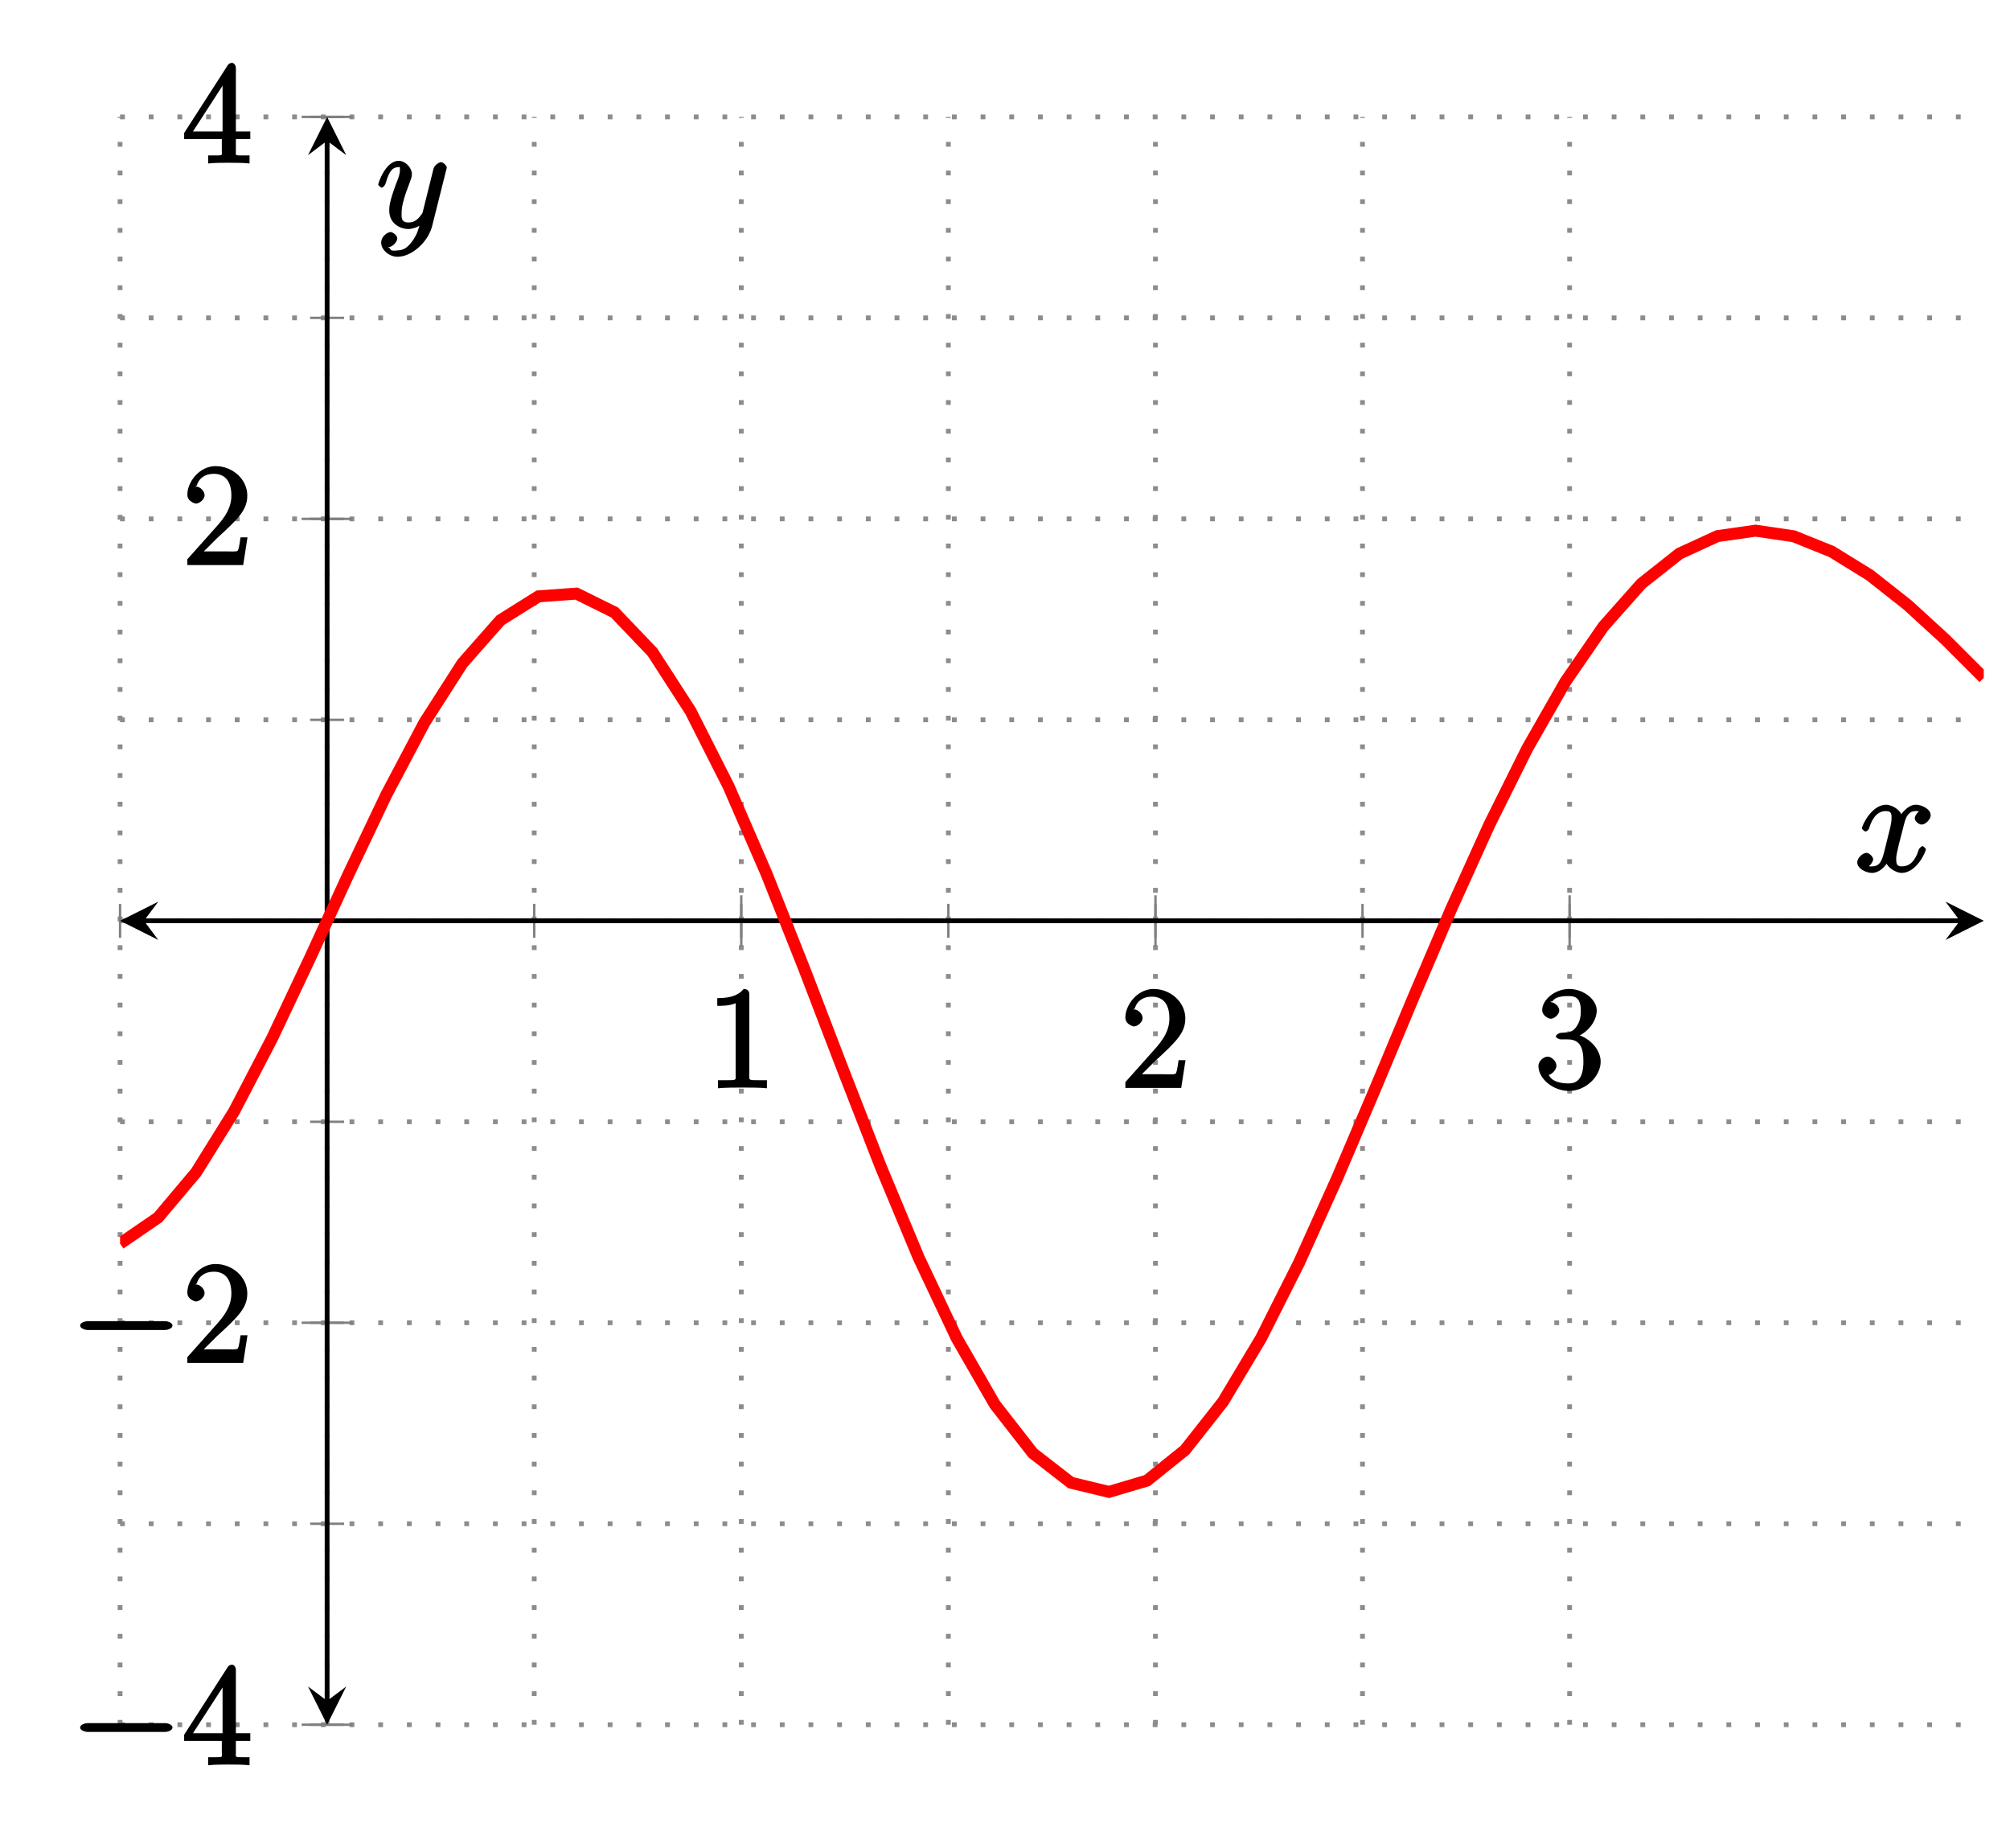
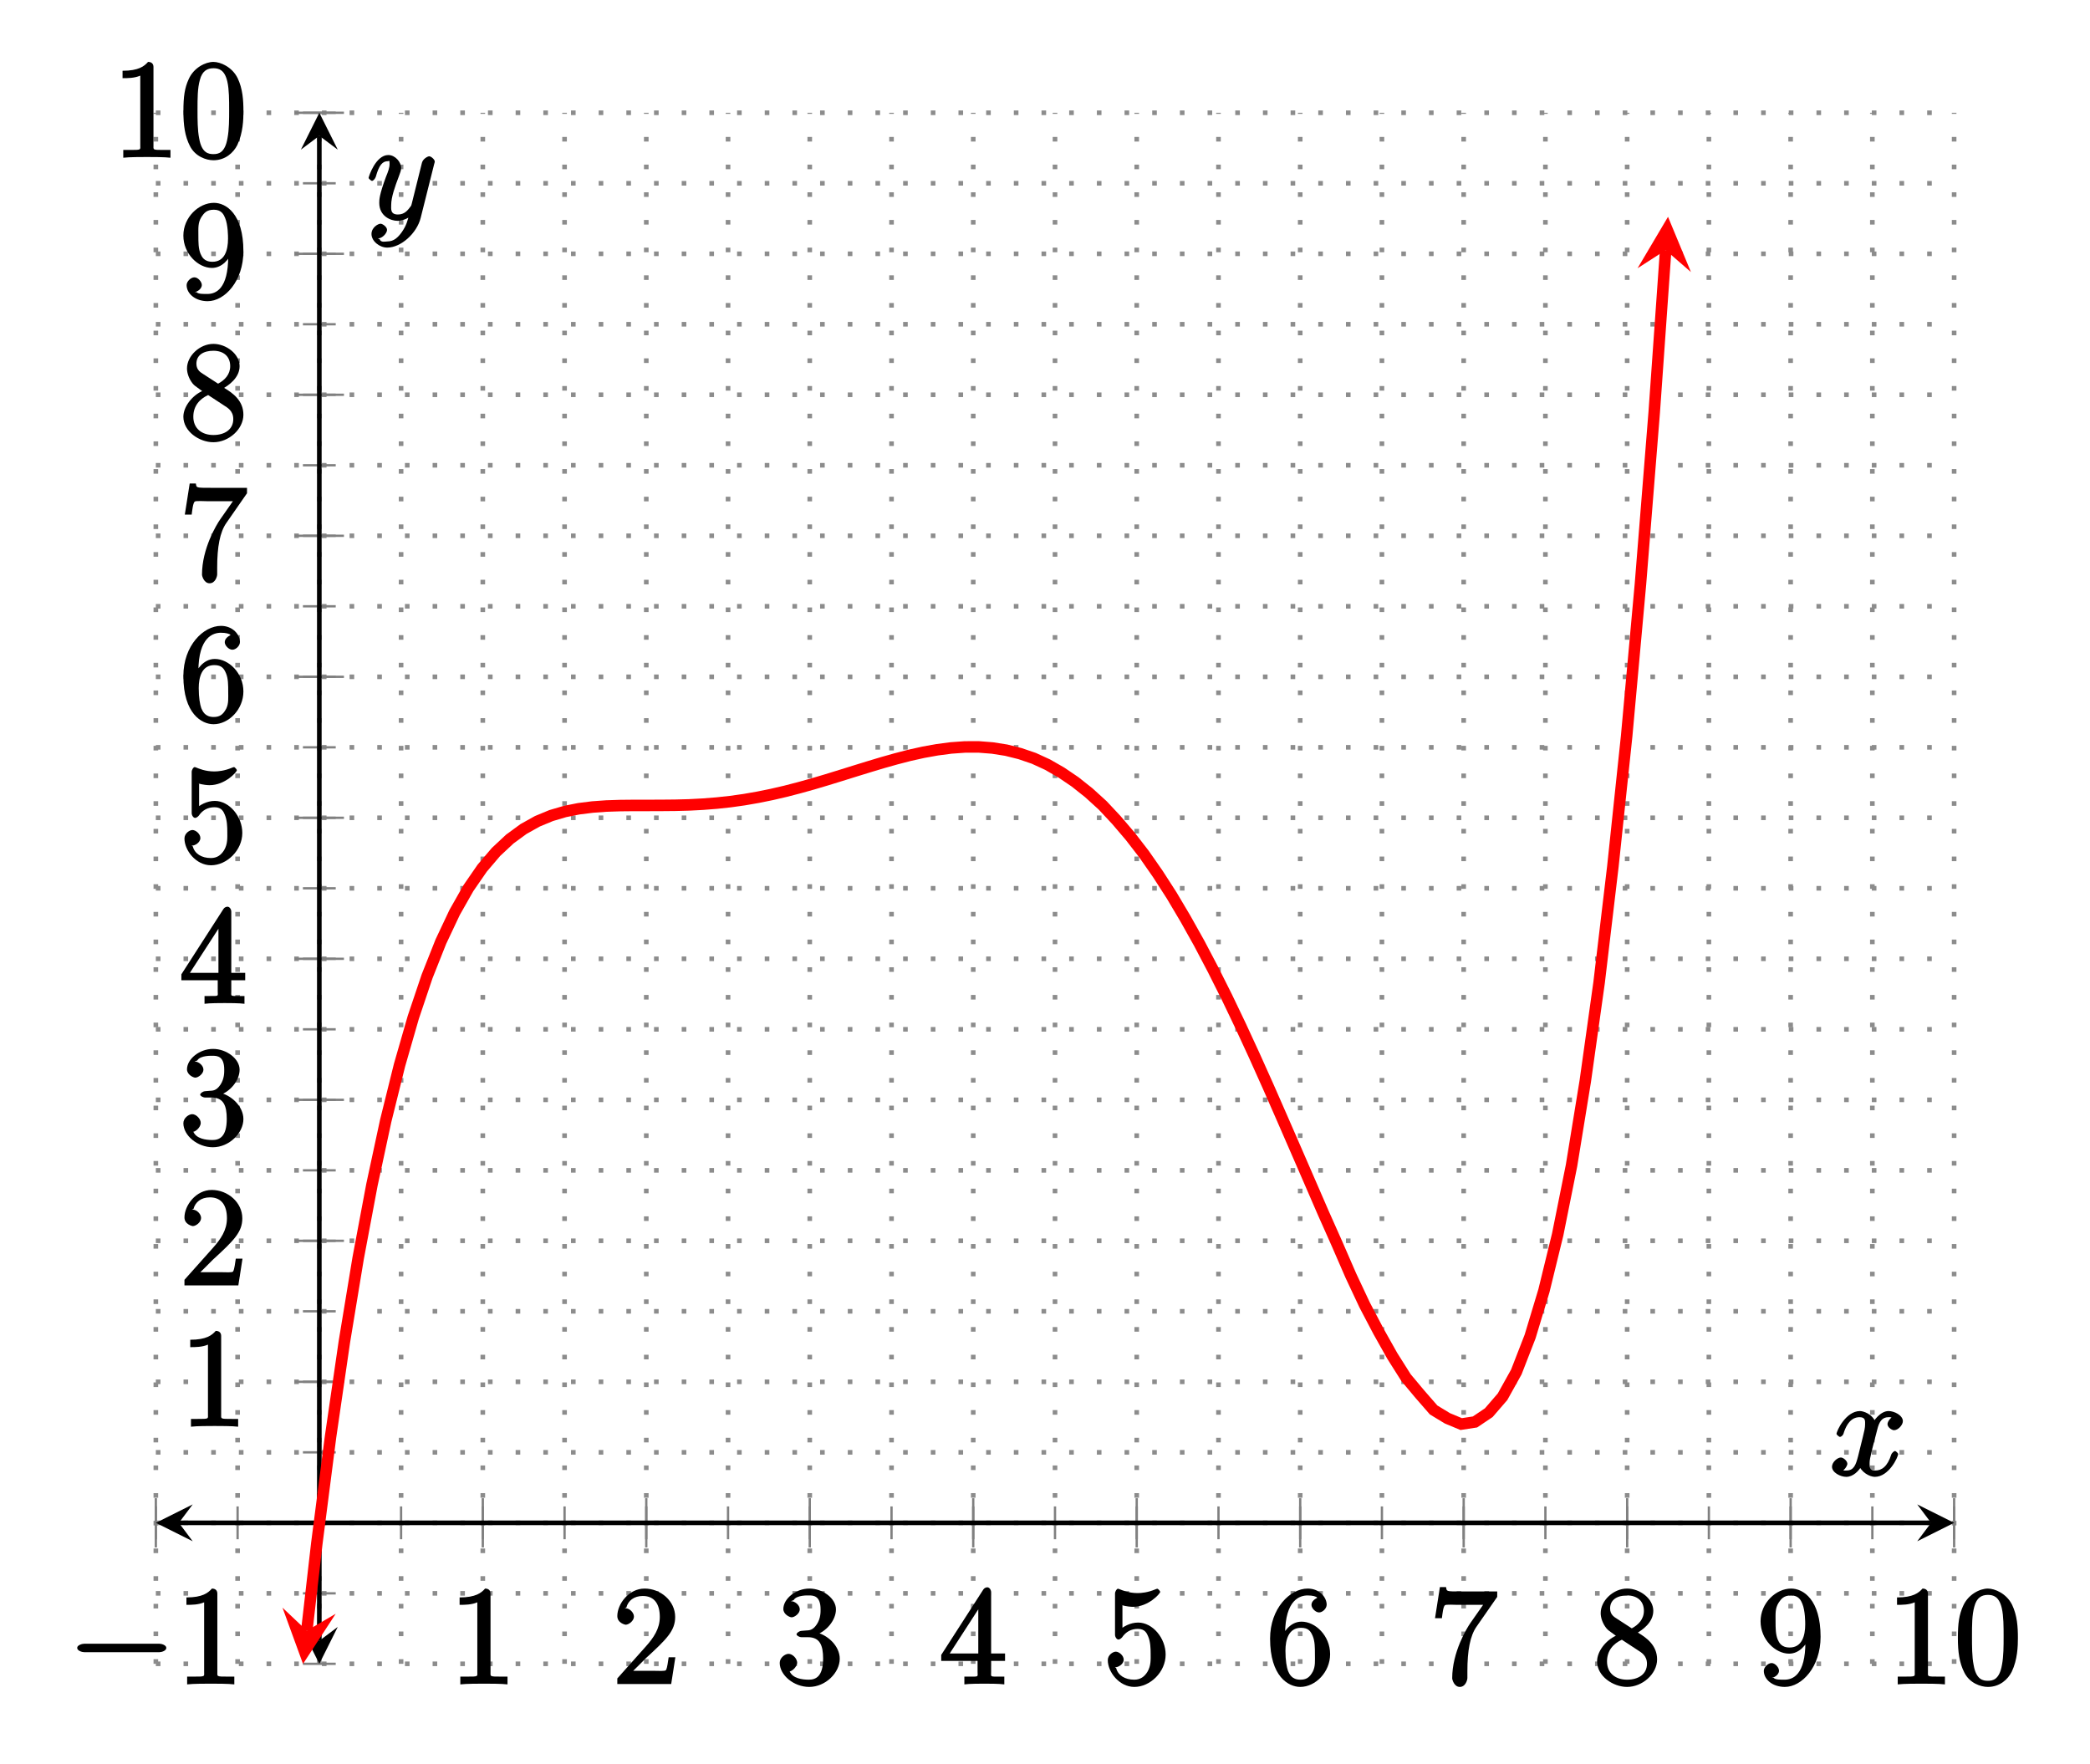
- <svg xmlns="http://www.w3.org/2000/svg" xmlns:xlink="http://www.w3.org/1999/xlink" width="167.61pt" height="154.03pt" viewBox="0 0 167.61 154.03" version="1.1">
+ <svg xmlns="http://www.w3.org/2000/svg" xmlns:xlink="http://www.w3.org/1999/xlink" width="180.63pt" height="152.43pt" viewBox="0 0 180.63 152.43" version="1.1">
  <defs>
    <g>
      <symbol overflow="visible" id="glyph0-0">
        <path style="stroke:none;" d="" />
      </symbol>
      <symbol overflow="visible" id="glyph0-1">
-         <path style="stroke:none;" d="M 3.594 -7.812 C 3.594 -8.078 3.438 -8.25 3.125 -8.25 C 2.797 -7.875 2.312 -7.484 0.922 -7.484 L 0.922 -6.844 C 1.359 -6.844 1.953 -6.844 2.453 -7.062 L 2.453 -1.062 C 2.453 -0.641 2.578 -0.641 1.531 -0.641 L 0.984 -0.641 L 0.984 0.031 C 1.484 -0.031 2.641 -0.031 3.031 -0.031 C 3.438 -0.031 4.578 -0.031 5.062 0.031 L 5.062 -0.641 L 4.531 -0.641 C 3.484 -0.641 3.594 -0.641 3.594 -1.062 Z M 3.594 -7.812 " />
-       </symbol>
-       <symbol overflow="visible" id="glyph0-2">
-         <path style="stroke:none;" d="M 5.266 -2.312 L 4.859 -2.312 C 4.797 -1.953 4.75 -1.406 4.625 -1.203 C 4.547 -1.094 3.984 -1.141 3.625 -1.141 L 1.406 -1.141 L 1.516 -0.891 C 1.844 -1.156 2.562 -1.922 2.875 -2.219 C 4.703 -3.891 5.422 -4.609 5.422 -5.797 C 5.422 -7.172 4.172 -8.25 2.781 -8.25 C 1.406 -8.25 0.422 -6.906 0.422 -5.875 C 0.422 -5.266 1.109 -5.125 1.141 -5.125 C 1.406 -5.125 1.859 -5.453 1.859 -5.828 C 1.859 -6.172 1.484 -6.547 1.141 -6.547 C 1.047 -6.547 1.016 -6.547 1.203 -6.609 C 1.359 -7.203 1.859 -7.609 2.625 -7.609 C 3.641 -7.609 4.094 -6.891 4.094 -5.797 C 4.094 -4.781 3.562 -4 2.875 -3.234 L 0.422 -0.484 L 0.422 0 L 5.078 0 L 5.438 -2.312 Z M 5.266 -2.312 " />
-       </symbol>
-       <symbol overflow="visible" id="glyph0-3">
-         <path style="stroke:none;" d="M 2.203 -4.594 C 2 -4.578 1.781 -4.406 1.781 -4.297 C 1.781 -4.188 2.016 -4.047 2.219 -4.047 L 2.766 -4.047 C 3.797 -4.047 4.078 -3.344 4.078 -2.203 C 4.078 -0.641 3.438 -0.375 2.844 -0.375 C 2.266 -0.375 1.453 -0.484 1.188 -1.094 C 1.328 -1.078 1.828 -1.438 1.828 -1.859 C 1.828 -2.219 1.422 -2.609 1.094 -2.609 C 0.797 -2.609 0.328 -2.281 0.328 -1.828 C 0.328 -0.766 1.547 0.25 2.875 0.25 C 4.297 0.25 5.516 -0.984 5.516 -2.188 C 5.516 -3.281 4.469 -4.297 3.328 -4.5 L 3.328 -4.203 C 4.359 -4.5 5.188 -5.516 5.188 -6.453 C 5.188 -7.406 4.047 -8.25 2.891 -8.25 C 1.703 -8.25 0.641 -7.359 0.641 -6.484 C 0.641 -6.016 1.188 -5.766 1.359 -5.766 C 1.609 -5.766 2.062 -6.094 2.062 -6.453 C 2.062 -6.844 1.609 -7.156 1.344 -7.156 C 1.281 -7.156 1.25 -7.156 1.531 -7.25 C 1.781 -7.703 2.797 -7.656 2.859 -7.656 C 3.25 -7.656 3.859 -7.625 3.859 -6.453 C 3.859 -6.234 3.875 -5.672 3.531 -5.156 C 3.172 -4.625 2.875 -4.641 2.562 -4.625 Z M 2.203 -4.594 " />
-       </symbol>
-       <symbol overflow="visible" id="glyph0-4">
-         <path style="stroke:none;" d="M 4.469 -7.922 C 4.469 -8.156 4.312 -8.359 4.141 -8.359 C 4.047 -8.359 3.891 -8.312 3.797 -8.172 L 0.156 -2.516 L 0.156 -2 L 3.297 -2 L 3.297 -1.047 C 3.297 -0.609 3.438 -0.641 2.562 -0.641 L 2.156 -0.641 L 2.156 0.031 C 2.609 -0.031 3.547 -0.031 3.891 -0.031 C 4.219 -0.031 5.172 -0.031 5.609 0.031 L 5.609 -0.641 L 5.219 -0.641 C 4.344 -0.641 4.469 -0.609 4.469 -1.047 L 4.469 -2 L 5.672 -2 L 5.672 -2.641 L 4.469 -2.641 Z M 3.359 -7 L 3.359 -2.641 L 0.891 -2.641 L 3.641 -6.891 Z M 3.359 -7 " />
+         <path style="stroke:none;" d="M 7.875 -2.75 C 8.078 -2.75 8.484 -2.875 8.484 -3.125 C 8.484 -3.359 8.078 -3.484 7.875 -3.484 L 1.406 -3.484 C 1.203 -3.484 0.781 -3.359 0.781 -3.125 C 0.781 -2.875 1.203 -2.75 1.406 -2.75 Z M 7.875 -2.75 " />
      </symbol>
      <symbol overflow="visible" id="glyph1-0">
        <path style="stroke:none;" d="" />
      </symbol>
      <symbol overflow="visible" id="glyph1-1">
-         <path style="stroke:none;" d="M 7.875 -2.75 C 8.078 -2.75 8.484 -2.875 8.484 -3.125 C 8.484 -3.359 8.078 -3.484 7.875 -3.484 L 1.406 -3.484 C 1.203 -3.484 0.781 -3.359 0.781 -3.125 C 0.781 -2.875 1.203 -2.75 1.406 -2.75 Z M 7.875 -2.75 " />
+         <path style="stroke:none;" d="M 3.594 -7.812 C 3.594 -8.078 3.438 -8.25 3.125 -8.25 C 2.797 -7.875 2.312 -7.484 0.922 -7.484 L 0.922 -6.844 C 1.359 -6.844 1.953 -6.844 2.453 -7.062 L 2.453 -1.062 C 2.453 -0.641 2.578 -0.641 1.531 -0.641 L 0.984 -0.641 L 0.984 0.031 C 1.484 -0.031 2.641 -0.031 3.031 -0.031 C 3.438 -0.031 4.578 -0.031 5.062 0.031 L 5.062 -0.641 L 4.531 -0.641 C 3.484 -0.641 3.594 -0.641 3.594 -1.062 Z M 3.594 -7.812 " />
+       </symbol>
+       <symbol overflow="visible" id="glyph1-2">
+         <path style="stroke:none;" d="M 5.266 -2.312 L 4.859 -2.312 C 4.797 -1.953 4.75 -1.406 4.625 -1.203 C 4.547 -1.094 3.984 -1.141 3.625 -1.141 L 1.406 -1.141 L 1.516 -0.891 C 1.844 -1.156 2.562 -1.922 2.875 -2.219 C 4.703 -3.891 5.422 -4.609 5.422 -5.797 C 5.422 -7.172 4.172 -8.25 2.781 -8.25 C 1.406 -8.25 0.422 -6.906 0.422 -5.875 C 0.422 -5.266 1.109 -5.125 1.141 -5.125 C 1.406 -5.125 1.859 -5.453 1.859 -5.828 C 1.859 -6.172 1.484 -6.547 1.141 -6.547 C 1.047 -6.547 1.016 -6.547 1.203 -6.609 C 1.359 -7.203 1.859 -7.609 2.625 -7.609 C 3.641 -7.609 4.094 -6.891 4.094 -5.797 C 4.094 -4.781 3.562 -4 2.875 -3.234 L 0.422 -0.484 L 0.422 0 L 5.078 0 L 5.438 -2.312 Z M 5.266 -2.312 " />
+       </symbol>
+       <symbol overflow="visible" id="glyph1-3">
+         <path style="stroke:none;" d="M 2.203 -4.594 C 2 -4.578 1.781 -4.406 1.781 -4.297 C 1.781 -4.188 2.016 -4.047 2.219 -4.047 L 2.766 -4.047 C 3.797 -4.047 4.078 -3.344 4.078 -2.203 C 4.078 -0.641 3.438 -0.375 2.844 -0.375 C 2.266 -0.375 1.453 -0.484 1.188 -1.094 C 1.328 -1.078 1.828 -1.438 1.828 -1.859 C 1.828 -2.219 1.422 -2.609 1.094 -2.609 C 0.797 -2.609 0.328 -2.281 0.328 -1.828 C 0.328 -0.766 1.547 0.25 2.875 0.25 C 4.297 0.25 5.516 -0.984 5.516 -2.188 C 5.516 -3.281 4.469 -4.297 3.328 -4.5 L 3.328 -4.203 C 4.359 -4.5 5.188 -5.516 5.188 -6.453 C 5.188 -7.406 4.047 -8.25 2.891 -8.25 C 1.703 -8.25 0.641 -7.359 0.641 -6.484 C 0.641 -6.016 1.188 -5.766 1.359 -5.766 C 1.609 -5.766 2.062 -6.094 2.062 -6.453 C 2.062 -6.844 1.609 -7.156 1.344 -7.156 C 1.281 -7.156 1.25 -7.156 1.531 -7.25 C 1.781 -7.703 2.797 -7.656 2.859 -7.656 C 3.25 -7.656 3.859 -7.625 3.859 -6.453 C 3.859 -6.234 3.875 -5.672 3.531 -5.156 C 3.172 -4.625 2.875 -4.641 2.562 -4.625 Z M 2.203 -4.594 " />
+       </symbol>
+       <symbol overflow="visible" id="glyph1-4">
+         <path style="stroke:none;" d="M 4.469 -7.922 C 4.469 -8.156 4.312 -8.359 4.141 -8.359 C 4.047 -8.359 3.891 -8.312 3.797 -8.172 L 0.156 -2.516 L 0.156 -2 L 3.297 -2 L 3.297 -1.047 C 3.297 -0.609 3.438 -0.641 2.562 -0.641 L 2.156 -0.641 L 2.156 0.031 C 2.609 -0.031 3.547 -0.031 3.891 -0.031 C 4.219 -0.031 5.172 -0.031 5.609 0.031 L 5.609 -0.641 L 5.219 -0.641 C 4.344 -0.641 4.469 -0.609 4.469 -1.047 L 4.469 -2 L 5.672 -2 L 5.672 -2.641 L 4.469 -2.641 Z M 3.359 -7 L 3.359 -2.641 L 0.891 -2.641 L 3.641 -6.891 Z M 3.359 -7 " />
+       </symbol>
+       <symbol overflow="visible" id="glyph1-5">
+         <path style="stroke:none;" d="M 1.531 -6.844 C 2.047 -6.688 2.469 -6.672 2.594 -6.672 C 3.938 -6.672 4.953 -7.812 4.953 -7.969 C 4.953 -8.016 4.781 -8.234 4.703 -8.234 C 4.688 -8.234 4.656 -8.234 4.547 -8.188 C 3.891 -7.906 3.312 -7.859 3 -7.859 C 2.219 -7.859 1.656 -8.109 1.422 -8.203 C 1.344 -8.234 1.312 -8.234 1.297 -8.234 C 1.203 -8.234 1.047 -8.016 1.047 -7.812 L 1.047 -4.266 C 1.047 -4.047 1.203 -3.844 1.344 -3.844 C 1.406 -3.844 1.531 -3.891 1.656 -4.031 C 1.984 -4.516 2.438 -4.766 3.031 -4.766 C 3.672 -4.766 3.812 -4.328 3.906 -4.125 C 4.109 -3.656 4.125 -3.078 4.125 -2.625 C 4.125 -2.156 4.172 -1.594 3.844 -1.047 C 3.578 -0.625 3.234 -0.375 2.703 -0.375 C 1.906 -0.375 1.297 -0.75 1.141 -1.391 C 0.984 -1.453 1.047 -1.453 1.109 -1.453 C 1.312 -1.453 1.797 -1.703 1.797 -2.109 C 1.797 -2.453 1.406 -2.797 1.109 -2.797 C 0.891 -2.797 0.422 -2.531 0.422 -2.062 C 0.422 -1.047 1.406 0.25 2.719 0.25 C 4.078 0.25 5.422 -1.031 5.422 -2.547 C 5.422 -3.969 4.297 -5.312 3.047 -5.312 C 2.359 -5.312 1.719 -4.953 1.406 -4.625 L 1.688 -4.516 L 1.688 -6.797 Z M 1.531 -6.844 " />
+       </symbol>
+       <symbol overflow="visible" id="glyph1-6">
+         <path style="stroke:none;" d="M 1.625 -4.297 C 1.625 -7.328 2.938 -7.656 3.578 -7.656 C 4.016 -7.656 4.328 -7.562 4.391 -7.469 C 4.531 -7.469 3.906 -7.312 3.906 -6.828 C 3.906 -6.562 4.25 -6.188 4.562 -6.188 C 4.859 -6.188 5.219 -6.516 5.219 -6.859 C 5.219 -7.484 4.609 -8.25 3.578 -8.25 C 2.062 -8.25 0.328 -6.547 0.328 -3.922 C 0.328 -0.641 1.922 0.25 2.938 0.25 C 4.25 0.25 5.516 -1.031 5.516 -2.578 C 5.516 -4.172 4.25 -5.391 3.047 -5.391 C 1.984 -5.391 1.422 -4.312 1.297 -3.984 L 1.625 -3.984 Z M 2.938 -0.375 C 2.188 -0.375 1.984 -0.891 1.875 -1.141 C 1.766 -1.453 1.656 -2.031 1.656 -2.875 C 1.656 -3.812 1.922 -4.859 3 -4.859 C 3.656 -4.859 3.844 -4.547 4.016 -4.141 C 4.203 -3.703 4.203 -3.109 4.203 -2.594 C 4.203 -1.984 4.25 -1.547 4.031 -1.094 C 3.734 -0.531 3.422 -0.375 2.938 -0.375 Z M 2.938 -0.375 " />
+       </symbol>
+       <symbol overflow="visible" id="glyph1-7">
+         <path style="stroke:none;" d="M 5.828 -7.562 L 5.828 -8 L 2.797 -8 C 1.344 -8 1.484 -8 1.406 -8.375 L 0.875 -8.375 L 0.453 -5.688 L 1.047 -5.688 C 1.094 -6.047 1.156 -6.688 1.312 -6.812 C 1.406 -6.891 2.203 -6.844 2.359 -6.844 L 4.609 -6.844 L 3.516 -5.281 C 3.188 -4.812 1.938 -2.75 1.938 -0.5 C 1.938 -0.375 2.109 0.25 2.594 0.25 C 3.094 0.25 3.25 -0.359 3.25 -0.516 L 3.25 -1.109 C 3.25 -2.891 3.484 -4.172 4.047 -4.969 L 5.828 -7.531 Z M 5.828 -7.562 " />
+       </symbol>
+       <symbol overflow="visible" id="glyph1-8">
+         <path style="stroke:none;" d="M 3.672 -4.344 C 4.266 -4.672 5.188 -5.328 5.188 -6.328 C 5.188 -7.375 4.031 -8.25 2.922 -8.25 C 1.75 -8.25 0.641 -7.219 0.641 -6.125 C 0.641 -5.719 0.812 -5.219 1.141 -4.812 C 1.281 -4.656 1.297 -4.641 1.953 -4.172 C 1.094 -3.781 0.328 -2.828 0.328 -1.953 C 0.328 -0.688 1.703 0.25 2.922 0.25 C 4.25 0.25 5.516 -0.875 5.516 -2.125 C 5.516 -3.344 4.609 -4 3.844 -4.453 Z M 2.047 -5.641 C 1.891 -5.75 1.453 -5.953 1.453 -6.531 C 1.453 -7.312 2.109 -7.656 2.922 -7.656 C 3.781 -7.656 4.375 -7.188 4.375 -6.328 C 4.375 -5.594 3.891 -5.109 3.328 -4.812 Z M 2.375 -3.891 L 3.828 -2.938 C 4.141 -2.734 4.641 -2.469 4.641 -1.75 C 4.641 -0.844 3.891 -0.375 2.922 -0.375 C 1.906 -0.375 1.188 -0.953 1.188 -1.953 C 1.188 -2.875 1.719 -3.484 2.469 -3.828 Z M 2.375 -3.891 " />
+       </symbol>
+       <symbol overflow="visible" id="glyph1-9">
+         <path style="stroke:none;" d="M 4.203 -3.625 C 4.203 -0.797 3.125 -0.375 2.406 -0.375 C 2.109 -0.375 1.594 -0.359 1.469 -0.531 L 1.25 -0.531 C 1.344 -0.5 1.922 -0.719 1.922 -1.156 C 1.922 -1.422 1.594 -1.812 1.281 -1.812 C 0.969 -1.812 0.609 -1.453 0.609 -1.141 C 0.609 -0.391 1.375 0.25 2.422 0.25 C 3.906 0.25 5.516 -1.484 5.516 -4.078 C 5.516 -7.297 4.016 -8.25 2.969 -8.25 C 1.656 -8.25 0.328 -7 0.328 -5.422 C 0.328 -3.844 1.609 -2.625 2.797 -2.625 C 3.688 -2.625 4.297 -3.406 4.531 -4.016 L 4.203 -4.016 Z M 2.844 -3.156 C 2.094 -3.156 1.922 -3.609 1.812 -3.844 C 1.625 -4.297 1.625 -4.859 1.625 -5.406 C 1.625 -6.078 1.578 -6.531 1.891 -7.031 C 2.109 -7.344 2.312 -7.656 2.969 -7.656 C 3.641 -7.656 3.828 -7.203 3.938 -6.938 C 4.188 -6.344 4.188 -5.328 4.188 -5.156 C 4.188 -4.141 3.891 -3.156 2.844 -3.156 Z M 2.844 -3.156 " />
+       </symbol>
+       <symbol overflow="visible" id="glyph1-10">
+         <path style="stroke:none;" d="M 5.516 -3.969 C 5.516 -4.953 5.453 -5.922 5.016 -6.844 C 4.531 -7.828 3.516 -8.25 2.922 -8.25 C 2.234 -8.25 1.219 -7.75 0.781 -6.75 C 0.438 -6 0.328 -5.266 0.328 -3.969 C 0.328 -2.812 0.453 -1.828 0.891 -0.984 C 1.344 -0.078 2.297 0.25 2.922 0.25 C 3.953 0.25 4.656 -0.406 4.984 -1.062 C 5.484 -2.109 5.516 -3.281 5.516 -3.969 Z M 2.922 -0.281 C 2.531 -0.281 1.906 -0.344 1.688 -1.656 C 1.547 -2.359 1.547 -3.281 1.547 -4.109 C 1.547 -5.094 1.547 -5.969 1.75 -6.688 C 1.953 -7.484 2.406 -7.703 2.922 -7.703 C 3.375 -7.703 3.891 -7.578 4.125 -6.547 C 4.281 -5.875 4.281 -4.922 4.281 -4.109 C 4.281 -3.312 4.281 -2.406 4.141 -1.672 C 3.922 -0.359 3.328 -0.281 2.922 -0.281 Z M 2.922 -0.281 " />
      </symbol>
      <symbol overflow="visible" id="glyph2-0">
        <path style="stroke:none;" d="" />
      </symbol>
      <symbol overflow="visible" id="glyph2-1">
        <path style="stroke:none;" d="M 5.672 -5.172 C 5.281 -5.109 4.969 -4.656 4.969 -4.438 C 4.969 -4.141 5.359 -3.906 5.531 -3.906 C 5.891 -3.906 6.297 -4.359 6.297 -4.688 C 6.297 -5.188 5.562 -5.562 5.062 -5.562 C 4.344 -5.562 3.766 -4.703 3.656 -4.469 L 3.984 -4.469 C 3.703 -5.359 2.812 -5.562 2.594 -5.562 C 1.375 -5.562 0.562 -3.844 0.562 -3.578 C 0.562 -3.531 0.781 -3.328 0.859 -3.328 C 0.953 -3.328 1.094 -3.438 1.156 -3.578 C 1.562 -4.922 2.219 -5.031 2.562 -5.031 C 3.094 -5.031 3.031 -4.672 3.031 -4.391 C 3.031 -4.125 2.969 -3.844 2.828 -3.281 L 2.422 -1.641 C 2.234 -0.922 2.062 -0.422 1.422 -0.422 C 1.359 -0.422 1.172 -0.375 0.922 -0.531 L 0.812 -0.281 C 1.25 -0.359 1.5 -0.859 1.5 -1 C 1.5 -1.25 1.156 -1.547 0.938 -1.547 C 0.641 -1.547 0.172 -1.141 0.172 -0.75 C 0.172 -0.25 0.891 0.125 1.406 0.125 C 1.984 0.125 2.5 -0.375 2.75 -0.859 L 2.469 -0.969 C 2.672 -0.266 3.438 0.125 3.875 0.125 C 5.094 0.125 5.891 -1.594 5.891 -1.859 C 5.891 -1.906 5.688 -2.109 5.625 -2.109 C 5.516 -2.109 5.328 -1.906 5.297 -1.812 C 4.969 -0.75 4.453 -0.422 3.906 -0.422 C 3.484 -0.422 3.422 -0.578 3.422 -1.062 C 3.422 -1.328 3.469 -1.516 3.656 -2.312 L 4.078 -3.938 C 4.25 -4.656 4.5 -5.031 5.062 -5.031 C 5.078 -5.031 5.297 -5.062 5.547 -4.906 Z M 5.672 -5.172 " />
      </symbol>
      <symbol overflow="visible" id="glyph2-2">
        <path style="stroke:none;" d="M 3.031 1.094 C 2.703 1.547 2.359 1.906 1.766 1.906 C 1.625 1.906 1.203 2.031 1.109 1.703 C 0.906 1.641 0.969 1.641 0.984 1.641 C 1.344 1.641 1.75 1.188 1.75 0.906 C 1.75 0.641 1.359 0.375 1.188 0.375 C 0.984 0.375 0.406 0.688 0.406 1.266 C 0.406 1.875 1.094 2.438 1.766 2.438 C 2.969 2.438 4.328 1.188 4.656 -0.125 L 5.828 -4.797 C 5.844 -4.859 5.875 -4.922 5.875 -5 C 5.875 -5.172 5.562 -5.453 5.391 -5.453 C 5.281 -5.453 4.859 -5.25 4.766 -4.891 L 3.891 -1.375 C 3.828 -1.156 3.875 -1.25 3.781 -1.109 C 3.531 -0.781 3.266 -0.422 2.688 -0.422 C 2.016 -0.422 2.109 -0.922 2.109 -1.25 C 2.109 -1.922 2.438 -2.844 2.766 -3.703 C 2.891 -4.047 2.969 -4.219 2.969 -4.453 C 2.969 -4.953 2.453 -5.562 1.859 -5.562 C 0.766 -5.562 0.156 -3.688 0.156 -3.578 C 0.156 -3.531 0.375 -3.328 0.453 -3.328 C 0.562 -3.328 0.734 -3.531 0.781 -3.688 C 1.062 -4.703 1.359 -5.031 1.828 -5.031 C 1.938 -5.031 1.969 -5.172 1.969 -4.781 C 1.969 -4.469 1.844 -4.125 1.656 -3.672 C 1.078 -2.109 1.078 -1.703 1.078 -1.422 C 1.078 -0.281 2.062 0.125 2.656 0.125 C 3 0.125 3.531 -0.031 3.844 -0.344 L 3.688 -0.516 C 3.516 0.141 3.438 0.5 3.031 1.094 Z M 3.031 1.094 " />
      </symbol>
    </g>
    <clipPath id="clip1">
-       <path d="M 10.012 30 L 165.422 30 L 165.422 139 L 10.012 139 Z M 10.012 30 " />
+       <path d="M 13.469 9.746 L 159 9.746 L 159 143.793 L 13.469 143.793 Z M 13.469 9.746 " />
+     </clipPath>
+     <clipPath id="clip2">
+       <path d="M 24 138 L 30 138 L 30 143.793 L 24 143.793 Z M 24 138 " />
    </clipPath>
  </defs>
  <g id="surface1">
-     <path style="fill:none;stroke-width:0.399;stroke-linecap:butt;stroke-linejoin:miter;stroke:rgb(54.999%,54.999%,54.999%);stroke-opacity:1;stroke-dasharray:0.399,1.993;stroke-miterlimit:10;" d="M 0.002 0.001 L 0.002 134.044 M 17.267 0.001 L 17.267 134.044 M 34.537 0.001 L 34.537 134.044 M 51.803 0.001 L 51.803 134.044 M 69.072 0.001 L 69.072 134.044 M 86.342 0.001 L 86.342 134.044 M 103.607 0.001 L 103.607 134.044 M 120.877 0.001 L 120.877 134.044 " transform="matrix(1,0,0,-1,10.01,143.79)" />
-     <path style="fill:none;stroke-width:0.399;stroke-linecap:butt;stroke-linejoin:miter;stroke:rgb(54.999%,54.999%,54.999%);stroke-opacity:1;stroke-dasharray:0.399,1.993;stroke-miterlimit:10;" d="M 0.002 0.001 L 155.412 0.001 M 0.002 16.755 L 155.412 16.755 M 0.002 33.513 L 155.412 33.513 M 0.002 50.267 L 155.412 50.267 M 0.002 67.024 L 155.412 67.024 M 0.002 83.778 L 155.412 83.778 M 0.002 100.532 L 155.412 100.532 M 0.002 117.29 L 155.412 117.29 M 0.002 134.044 L 155.412 134.044 " transform="matrix(1,0,0,-1,10.01,143.79)" />
-     <path style="fill:none;stroke-width:0.199;stroke-linecap:butt;stroke-linejoin:miter;stroke:rgb(50%,50%,50%);stroke-opacity:1;stroke-miterlimit:10;" d="M 0.002 65.606 L 0.002 68.438 M 17.267 65.606 L 17.267 68.438 M 34.537 65.606 L 34.537 68.438 M 51.803 65.606 L 51.803 68.438 M 69.072 65.606 L 69.072 68.438 M 86.342 65.606 L 86.342 68.438 M 103.607 65.606 L 103.607 68.438 M 120.877 65.606 L 120.877 68.438 " transform="matrix(1,0,0,-1,10.01,143.79)" />
-     <path style="fill:none;stroke-width:0.199;stroke-linecap:butt;stroke-linejoin:miter;stroke:rgb(50%,50%,50%);stroke-opacity:1;stroke-miterlimit:10;" d="M 51.803 64.895 L 51.803 69.149 M 86.342 64.895 L 86.342 69.149 M 120.877 64.895 L 120.877 69.149 " transform="matrix(1,0,0,-1,10.01,143.79)" />
-     <path style="fill:none;stroke-width:0.199;stroke-linecap:butt;stroke-linejoin:miter;stroke:rgb(50%,50%,50%);stroke-opacity:1;stroke-miterlimit:10;" d="M 15.849 0.001 L 18.685 0.001 M 15.849 16.755 L 18.685 16.755 M 15.849 33.513 L 18.685 33.513 M 15.849 50.267 L 18.685 50.267 M 15.849 67.024 L 18.685 67.024 M 15.849 83.778 L 18.685 83.778 M 15.849 100.532 L 18.685 100.532 M 15.849 117.29 L 18.685 117.29 M 15.849 134.044 L 18.685 134.044 " transform="matrix(1,0,0,-1,10.01,143.79)" />
-     <path style="fill:none;stroke-width:0.199;stroke-linecap:butt;stroke-linejoin:miter;stroke:rgb(50%,50%,50%);stroke-opacity:1;stroke-miterlimit:10;" d="M 15.142 0.001 L 19.392 0.001 M 15.142 33.513 L 19.392 33.513 M 15.142 100.532 L 19.392 100.532 M 15.142 134.044 L 19.392 134.044 " transform="matrix(1,0,0,-1,10.01,143.79)" />
-     <path style="fill:none;stroke-width:0.399;stroke-linecap:butt;stroke-linejoin:miter;stroke:rgb(0%,0%,0%);stroke-opacity:1;stroke-miterlimit:10;" d="M 1.994 67.024 L 153.42 67.024 " transform="matrix(1,0,0,-1,10.01,143.79)" />
-     <path style=" stroke:none;fill-rule:nonzero;fill:rgb(0%,0%,0%);fill-opacity:1;" d="M 10.012 76.766 L 13.199 78.363 L 12.004 76.766 L 13.199 75.172 " />
-     <path style=" stroke:none;fill-rule:nonzero;fill:rgb(0%,0%,0%);fill-opacity:1;" d="M 165.422 76.766 L 162.234 75.172 L 163.43 76.766 L 162.234 78.363 " />
-     <path style="fill:none;stroke-width:0.399;stroke-linecap:butt;stroke-linejoin:miter;stroke:rgb(0%,0%,0%);stroke-opacity:1;stroke-miterlimit:10;" d="M 17.267 1.993 L 17.267 132.052 " transform="matrix(1,0,0,-1,10.01,143.79)" />
-     <path style=" stroke:none;fill-rule:nonzero;fill:rgb(0%,0%,0%);fill-opacity:1;" d="M 27.277 143.789 L 28.871 140.602 L 27.277 141.797 L 25.684 140.602 " />
-     <path style=" stroke:none;fill-rule:nonzero;fill:rgb(0%,0%,0%);fill-opacity:1;" d="M 27.277 9.746 L 25.684 12.934 L 27.277 11.738 L 28.871 12.934 " />
+     <path style="fill:none;stroke-width:0.399;stroke-linecap:butt;stroke-linejoin:miter;stroke:rgb(54.999%,54.999%,54.999%);stroke-opacity:1;stroke-dasharray:0.399,1.993;stroke-miterlimit:10;" d="M -0.001 0.007 L -0.001 134.054 M 7.065 0.007 L 7.065 134.054 M 14.128 0.007 L 14.128 134.054 M 21.194 0.007 L 21.194 134.054 M 28.257 0.007 L 28.257 134.054 M 35.323 0.007 L 35.323 134.054 M 42.385 0.007 L 42.385 134.054 M 49.452 0.007 L 49.452 134.054 M 56.514 0.007 L 56.514 134.054 M 63.581 0.007 L 63.581 134.054 M 70.643 0.007 L 70.643 134.054 M 77.71 0.007 L 77.71 134.054 M 84.772 0.007 L 84.772 134.054 M 91.839 0.007 L 91.839 134.054 M 98.901 0.007 L 98.901 134.054 M 105.964 0.007 L 105.964 134.054 M 113.03 0.007 L 113.03 134.054 M 120.093 0.007 L 120.093 134.054 M 127.159 0.007 L 127.159 134.054 M 134.221 0.007 L 134.221 134.054 M 141.288 0.007 L 141.288 134.054 M 148.35 0.007 L 148.35 134.054 M 155.417 0.007 L 155.417 134.054 " transform="matrix(1,0,0,-1,13.47,143.8)" />
+     <path style="fill:none;stroke-width:0.399;stroke-linecap:butt;stroke-linejoin:miter;stroke:rgb(54.999%,54.999%,54.999%);stroke-opacity:1;stroke-dasharray:0.399,1.993;stroke-miterlimit:10;" d="M -0.001 0.007 L 155.417 0.007 M -0.001 6.097 L 155.417 6.097 M -0.001 12.191 L 155.417 12.191 M -0.001 18.284 L 155.417 18.284 M -0.001 24.378 L 155.417 24.378 M -0.001 30.472 L 155.417 30.472 M -0.001 36.566 L 155.417 36.566 M -0.001 42.655 L 155.417 42.655 M -0.001 48.749 L 155.417 48.749 M -0.001 54.843 L 155.417 54.843 M -0.001 60.937 L 155.417 60.937 M -0.001 67.03 L 155.417 67.03 M -0.001 73.124 L 155.417 73.124 M -0.001 79.214 L 155.417 79.214 M -0.001 85.308 L 155.417 85.308 M -0.001 91.402 L 155.417 91.402 M -0.001 97.495 L 155.417 97.495 M -0.001 103.589 L 155.417 103.589 M -0.001 109.683 L 155.417 109.683 M -0.001 115.777 L 155.417 115.777 M -0.001 121.866 L 155.417 121.866 M -0.001 127.96 L 155.417 127.96 M -0.001 134.054 L 155.417 134.054 " transform="matrix(1,0,0,-1,13.47,143.8)" />
+     <path style="fill:none;stroke-width:0.199;stroke-linecap:butt;stroke-linejoin:miter;stroke:rgb(50%,50%,50%);stroke-opacity:1;stroke-miterlimit:10;" d="M -0.001 10.773 L -0.001 13.609 M 7.065 10.773 L 7.065 13.609 M 14.128 10.773 L 14.128 13.609 M 21.194 10.773 L 21.194 13.609 M 28.257 10.773 L 28.257 13.609 M 35.323 10.773 L 35.323 13.609 M 42.385 10.773 L 42.385 13.609 M 49.452 10.773 L 49.452 13.609 M 56.514 10.773 L 56.514 13.609 M 63.581 10.773 L 63.581 13.609 M 70.643 10.773 L 70.643 13.609 M 77.71 10.773 L 77.71 13.609 M 84.772 10.773 L 84.772 13.609 M 91.839 10.773 L 91.839 13.609 M 98.901 10.773 L 98.901 13.609 M 105.964 10.773 L 105.964 13.609 M 113.03 10.773 L 113.03 13.609 M 120.093 10.773 L 120.093 13.609 M 127.159 10.773 L 127.159 13.609 M 134.221 10.773 L 134.221 13.609 M 141.288 10.773 L 141.288 13.609 M 148.35 10.773 L 148.35 13.609 M 155.417 10.773 L 155.417 13.609 " transform="matrix(1,0,0,-1,13.47,143.8)" />
+     <path style="fill:none;stroke-width:0.199;stroke-linecap:butt;stroke-linejoin:miter;stroke:rgb(50%,50%,50%);stroke-opacity:1;stroke-miterlimit:10;" d="M -0.001 10.066 L -0.001 14.32 M 28.257 10.066 L 28.257 14.32 M 42.385 10.066 L 42.385 14.32 M 56.514 10.066 L 56.514 14.32 M 70.643 10.066 L 70.643 14.32 M 84.772 10.066 L 84.772 14.32 M 98.901 10.066 L 98.901 14.32 M 113.03 10.066 L 113.03 14.32 M 127.159 10.066 L 127.159 14.32 M 141.288 10.066 L 141.288 14.32 M 155.417 10.066 L 155.417 14.32 " transform="matrix(1,0,0,-1,13.47,143.8)" />
+     <path style="fill:none;stroke-width:0.199;stroke-linecap:butt;stroke-linejoin:miter;stroke:rgb(50%,50%,50%);stroke-opacity:1;stroke-miterlimit:10;" d="M 12.71 0.007 L 15.546 0.007 M 12.71 6.097 L 15.546 6.097 M 12.71 12.191 L 15.546 12.191 M 12.71 18.284 L 15.546 18.284 M 12.71 24.378 L 15.546 24.378 M 12.71 30.472 L 15.546 30.472 M 12.71 36.566 L 15.546 36.566 M 12.71 42.655 L 15.546 42.655 M 12.71 48.749 L 15.546 48.749 M 12.71 54.843 L 15.546 54.843 M 12.71 60.937 L 15.546 60.937 M 12.71 67.03 L 15.546 67.03 M 12.71 73.124 L 15.546 73.124 M 12.71 79.214 L 15.546 79.214 M 12.71 85.308 L 15.546 85.308 M 12.71 91.402 L 15.546 91.402 M 12.71 97.495 L 15.546 97.495 M 12.71 103.589 L 15.546 103.589 M 12.71 109.683 L 15.546 109.683 M 12.71 115.777 L 15.546 115.777 M 12.71 121.866 L 15.546 121.866 M 12.71 127.96 L 15.546 127.96 M 12.71 134.054 L 15.546 134.054 " transform="matrix(1,0,0,-1,13.47,143.8)" />
+     <path style="fill:none;stroke-width:0.199;stroke-linecap:butt;stroke-linejoin:miter;stroke:rgb(50%,50%,50%);stroke-opacity:1;stroke-miterlimit:10;" d="M 12.003 24.378 L 16.257 24.378 M 12.003 36.566 L 16.257 36.566 M 12.003 48.749 L 16.257 48.749 M 12.003 60.937 L 16.257 60.937 M 12.003 73.124 L 16.257 73.124 M 12.003 85.308 L 16.257 85.308 M 12.003 97.495 L 16.257 97.495 M 12.003 109.683 L 16.257 109.683 M 12.003 121.866 L 16.257 121.866 M 12.003 134.054 L 16.257 134.054 " transform="matrix(1,0,0,-1,13.47,143.8)" />
+     <path style="fill:none;stroke-width:0.399;stroke-linecap:butt;stroke-linejoin:miter;stroke:rgb(0%,0%,0%);stroke-opacity:1;stroke-miterlimit:10;" d="M 1.991 12.191 L 153.425 12.191 " transform="matrix(1,0,0,-1,13.47,143.8)" />
+     <path style=" stroke:none;fill-rule:nonzero;fill:rgb(0%,0%,0%);fill-opacity:1;" d="M 13.469 131.609 L 16.656 133.203 L 15.461 131.609 L 16.656 130.016 " />
+     <path style=" stroke:none;fill-rule:nonzero;fill:rgb(0%,0%,0%);fill-opacity:1;" d="M 168.887 131.609 L 165.699 130.016 L 166.895 131.609 L 165.699 133.203 " />
+     <path style="fill:none;stroke-width:0.399;stroke-linecap:butt;stroke-linejoin:miter;stroke:rgb(0%,0%,0%);stroke-opacity:1;stroke-miterlimit:10;" d="M 14.128 1.999 L 14.128 132.062 " transform="matrix(1,0,0,-1,13.47,143.8)" />
+     <path style=" stroke:none;fill-rule:nonzero;fill:rgb(0%,0%,0%);fill-opacity:1;" d="M 27.598 143.793 L 29.191 140.605 L 27.598 141.801 L 26.004 140.605 " />
+     <path style=" stroke:none;fill-rule:nonzero;fill:rgb(0%,0%,0%);fill-opacity:1;" d="M 27.598 9.746 L 26.004 12.934 L 27.598 11.738 L 29.191 12.934 " />
    <g style="fill:rgb(0%,0%,0%);fill-opacity:1;">
-       <use xlink:href="#glyph0-1" x="58.89" y="90.7" />
+       <use xlink:href="#glyph0-1" x="5.89" y="145.54" />
    </g>
    <g style="fill:rgb(0%,0%,0%);fill-opacity:1;">
-       <use xlink:href="#glyph0-2" x="93.42" y="90.7" />
+       <use xlink:href="#glyph1-1" x="15.19" y="145.54" />
    </g>
    <g style="fill:rgb(0%,0%,0%);fill-opacity:1;">
-       <use xlink:href="#glyph0-3" x="127.96" y="90.7" />
+       <use xlink:href="#glyph1-1" x="38.8" y="145.54" />
    </g>
    <g style="fill:rgb(0%,0%,0%);fill-opacity:1;">
-       <use xlink:href="#glyph1-1" x="5.9" y="147.14" />
+       <use xlink:href="#glyph1-2" x="52.93" y="145.54" />
    </g>
    <g style="fill:rgb(0%,0%,0%);fill-opacity:1;">
-       <use xlink:href="#glyph0-4" x="15.2" y="147.14" />
+       <use xlink:href="#glyph1-3" x="67.06" y="145.54" />
    </g>
    <g style="fill:rgb(0%,0%,0%);fill-opacity:1;">
-       <use xlink:href="#glyph1-1" x="5.9" y="113.63" />
+       <use xlink:href="#glyph1-4" x="81.19" y="145.54" />
    </g>
    <g style="fill:rgb(0%,0%,0%);fill-opacity:1;">
-       <use xlink:href="#glyph0-2" x="15.2" y="113.63" />
+       <use xlink:href="#glyph1-5" x="95.32" y="145.54" />
    </g>
    <g style="fill:rgb(0%,0%,0%);fill-opacity:1;">
-       <use xlink:href="#glyph0-2" x="15.2" y="47.11" />
+       <use xlink:href="#glyph1-6" x="109.44" y="145.54" />
    </g>
    <g style="fill:rgb(0%,0%,0%);fill-opacity:1;">
-       <use xlink:href="#glyph0-4" x="15.2" y="13.6" />
+       <use xlink:href="#glyph1-7" x="123.57" y="145.54" />
+     </g>
+     <g style="fill:rgb(0%,0%,0%);fill-opacity:1;">
+       <use xlink:href="#glyph1-8" x="137.7" y="145.54" />
+     </g>
+     <g style="fill:rgb(0%,0%,0%);fill-opacity:1;">
+       <use xlink:href="#glyph1-9" x="151.83" y="145.54" />
+     </g>
+     <g style="fill:rgb(0%,0%,0%);fill-opacity:1;">
+       <use xlink:href="#glyph1-1" x="163.03" y="145.54" />
+       <use xlink:href="#glyph1-10" x="168.883" y="145.54" />
+     </g>
+     <g style="fill:rgb(0%,0%,0%);fill-opacity:1;">
+       <use xlink:href="#glyph1-1" x="15.52" y="123.27" />
+     </g>
+     <g style="fill:rgb(0%,0%,0%);fill-opacity:1;">
+       <use xlink:href="#glyph1-2" x="15.52" y="111.09" />
+     </g>
+     <g style="fill:rgb(0%,0%,0%);fill-opacity:1;">
+       <use xlink:href="#glyph1-3" x="15.52" y="98.9" />
+     </g>
+     <g style="fill:rgb(0%,0%,0%);fill-opacity:1;">
+       <use xlink:href="#glyph1-4" x="15.52" y="86.72" />
+     </g>
+     <g style="fill:rgb(0%,0%,0%);fill-opacity:1;">
+       <use xlink:href="#glyph1-5" x="15.52" y="74.53" />
+     </g>
+     <g style="fill:rgb(0%,0%,0%);fill-opacity:1;">
+       <use xlink:href="#glyph1-6" x="15.52" y="62.34" />
+     </g>
+     <g style="fill:rgb(0%,0%,0%);fill-opacity:1;">
+       <use xlink:href="#glyph1-7" x="15.52" y="50.16" />
+     </g>
+     <g style="fill:rgb(0%,0%,0%);fill-opacity:1;">
+       <use xlink:href="#glyph1-8" x="15.52" y="37.97" />
+     </g>
+     <g style="fill:rgb(0%,0%,0%);fill-opacity:1;">
+       <use xlink:href="#glyph1-9" x="15.52" y="25.78" />
+     </g>
+     <g style="fill:rgb(0%,0%,0%);fill-opacity:1;">
+       <use xlink:href="#glyph1-1" x="9.67" y="13.6" />
+       <use xlink:href="#glyph1-10" x="15.523" y="13.6" />
    </g>
    <g clip-path="url(#clip1)" clip-rule="nonzero">
-       <path style="fill:none;stroke-width:0.996;stroke-linecap:butt;stroke-linejoin:miter;stroke:rgb(100%,0%,0%);stroke-opacity:1;stroke-miterlimit:10;" d="M 0.002 40.11 L 3.174 42.286 L 6.342 46.048 L 9.513 51.142 L 12.685 57.235 L 15.857 63.95 L 19.029 70.856 L 22.201 77.524 L 25.373 83.528 L 28.545 88.485 L 31.717 92.083 L 34.888 94.071 L 38.06 94.302 L 41.232 92.735 L 44.404 89.415 L 47.576 84.501 L 50.748 78.231 L 53.92 70.919 L 57.092 62.931 L 60.263 54.665 L 63.431 46.536 L 66.603 38.931 L 69.775 32.212 L 72.947 26.704 L 76.119 22.638 L 79.291 20.177 L 82.463 19.411 L 85.635 20.352 L 88.806 22.903 L 91.978 26.931 L 95.15 32.231 L 98.322 38.532 L 101.494 45.567 L 104.666 53.017 L 107.838 60.602 L 111.01 68.024 L 114.181 75.028 L 117.353 81.403 L 120.525 86.954 L 123.693 91.556 L 126.865 95.13 L 130.037 97.638 L 133.209 99.095 L 136.381 99.548 L 139.553 99.083 L 142.724 97.806 L 145.896 95.849 L 149.068 93.349 L 152.24 90.446 L 155.412 87.274 " transform="matrix(1,0,0,-1,10.01,143.79)" />
+       <path style="fill:none;stroke-width:0.996;stroke-linecap:butt;stroke-linejoin:miter;stroke:rgb(100%,0%,0%);stroke-opacity:1;stroke-miterlimit:10;" d="M 13.046 2.87 L 13.909 10.39 L 15.1 19.64 L 16.292 27.831 L 17.483 35.058 L 18.675 41.402 L 19.866 46.937 L 21.057 51.737 L 22.249 55.878 L 23.44 59.417 L 24.632 62.421 L 25.823 64.945 L 27.014 67.046 L 28.206 68.773 L 29.397 70.171 L 30.593 71.288 L 31.784 72.159 L 32.975 72.823 L 34.167 73.316 L 35.358 73.667 L 36.55 73.905 L 37.741 74.054 L 38.932 74.14 L 40.124 74.179 L 41.315 74.191 L 42.507 74.191 L 43.698 74.195 L 44.889 74.206 L 46.081 74.237 L 47.272 74.3 L 48.468 74.394 L 49.659 74.523 L 50.85 74.691 L 52.042 74.898 L 53.233 75.14 L 54.425 75.417 L 55.616 75.726 L 56.807 76.058 L 57.999 76.413 L 59.19 76.78 L 60.382 77.152 L 61.573 77.519 L 62.764 77.878 L 63.956 78.214 L 65.147 78.523 L 66.339 78.788 L 67.534 79.003 L 68.725 79.159 L 69.917 79.245 L 71.108 79.249 L 72.3 79.155 L 73.491 78.968 L 74.682 78.671 L 75.874 78.265 L 77.065 77.718 L 78.257 77.034 L 79.448 76.226 L 80.639 75.28 L 81.831 74.195 L 83.022 72.921 L 84.214 71.523 L 85.405 69.98 L 86.6 68.265 L 87.792 66.413 L 88.983 64.405 L 90.175 62.277 L 91.366 60.011 L 92.557 57.636 L 93.749 55.144 L 94.94 52.562 L 96.132 49.905 L 97.323 47.191 L 98.514 44.456 L 99.706 41.714 L 100.897 38.968 L 102.089 36.292 L 103.28 33.554 L 104.475 31.011 L 105.667 28.741 L 106.858 26.62 L 108.05 24.734 L 109.241 23.312 L 110.432 21.945 L 111.624 21.222 L 112.815 20.726 L 114.007 20.909 L 115.198 21.71 L 116.389 23.089 L 117.581 25.23 L 118.772 28.296 L 119.964 32.245 L 121.155 37.112 L 122.35 43.066 L 123.542 50.386 L 124.733 58.878 L 125.925 68.921 L 127.116 80.195 L 128.307 93.316 L 129.499 108.187 L 130.487 122.183 " transform="matrix(1,0,0,-1,13.47,143.8)" />
+     </g>
+     <g clip-path="url(#clip2)" clip-rule="nonzero">
+       <path style=" stroke:none;fill-rule:nonzero;fill:rgb(100%,0%,0%);fill-opacity:1;" d="M 26.188 143.801 L 29.012 139.469 L 26.516 140.93 L 24.414 138.941 " />
+     </g>
+     <path style=" stroke:none;fill-rule:nonzero;fill:rgb(100%,0%,0%);fill-opacity:1;" d="M 144.16 18.738 L 141.527 23.184 L 143.957 21.617 L 146.141 23.512 " />
+     <g style="fill:rgb(0%,0%,0%);fill-opacity:1;">
+       <use xlink:href="#glyph2-1" x="158.16" y="127.51" />
    </g>
    <g style="fill:rgb(0%,0%,0%);fill-opacity:1;">
-       <use xlink:href="#glyph2-1" x="154.7" y="72.65" />
-     </g>
-     <g style="fill:rgb(0%,0%,0%);fill-opacity:1;">
-       <use xlink:href="#glyph2-2" x="31.38" y="18.97" />
+       <use xlink:href="#glyph2-2" x="31.7" y="18.96" />
    </g>
  </g>
</svg>
